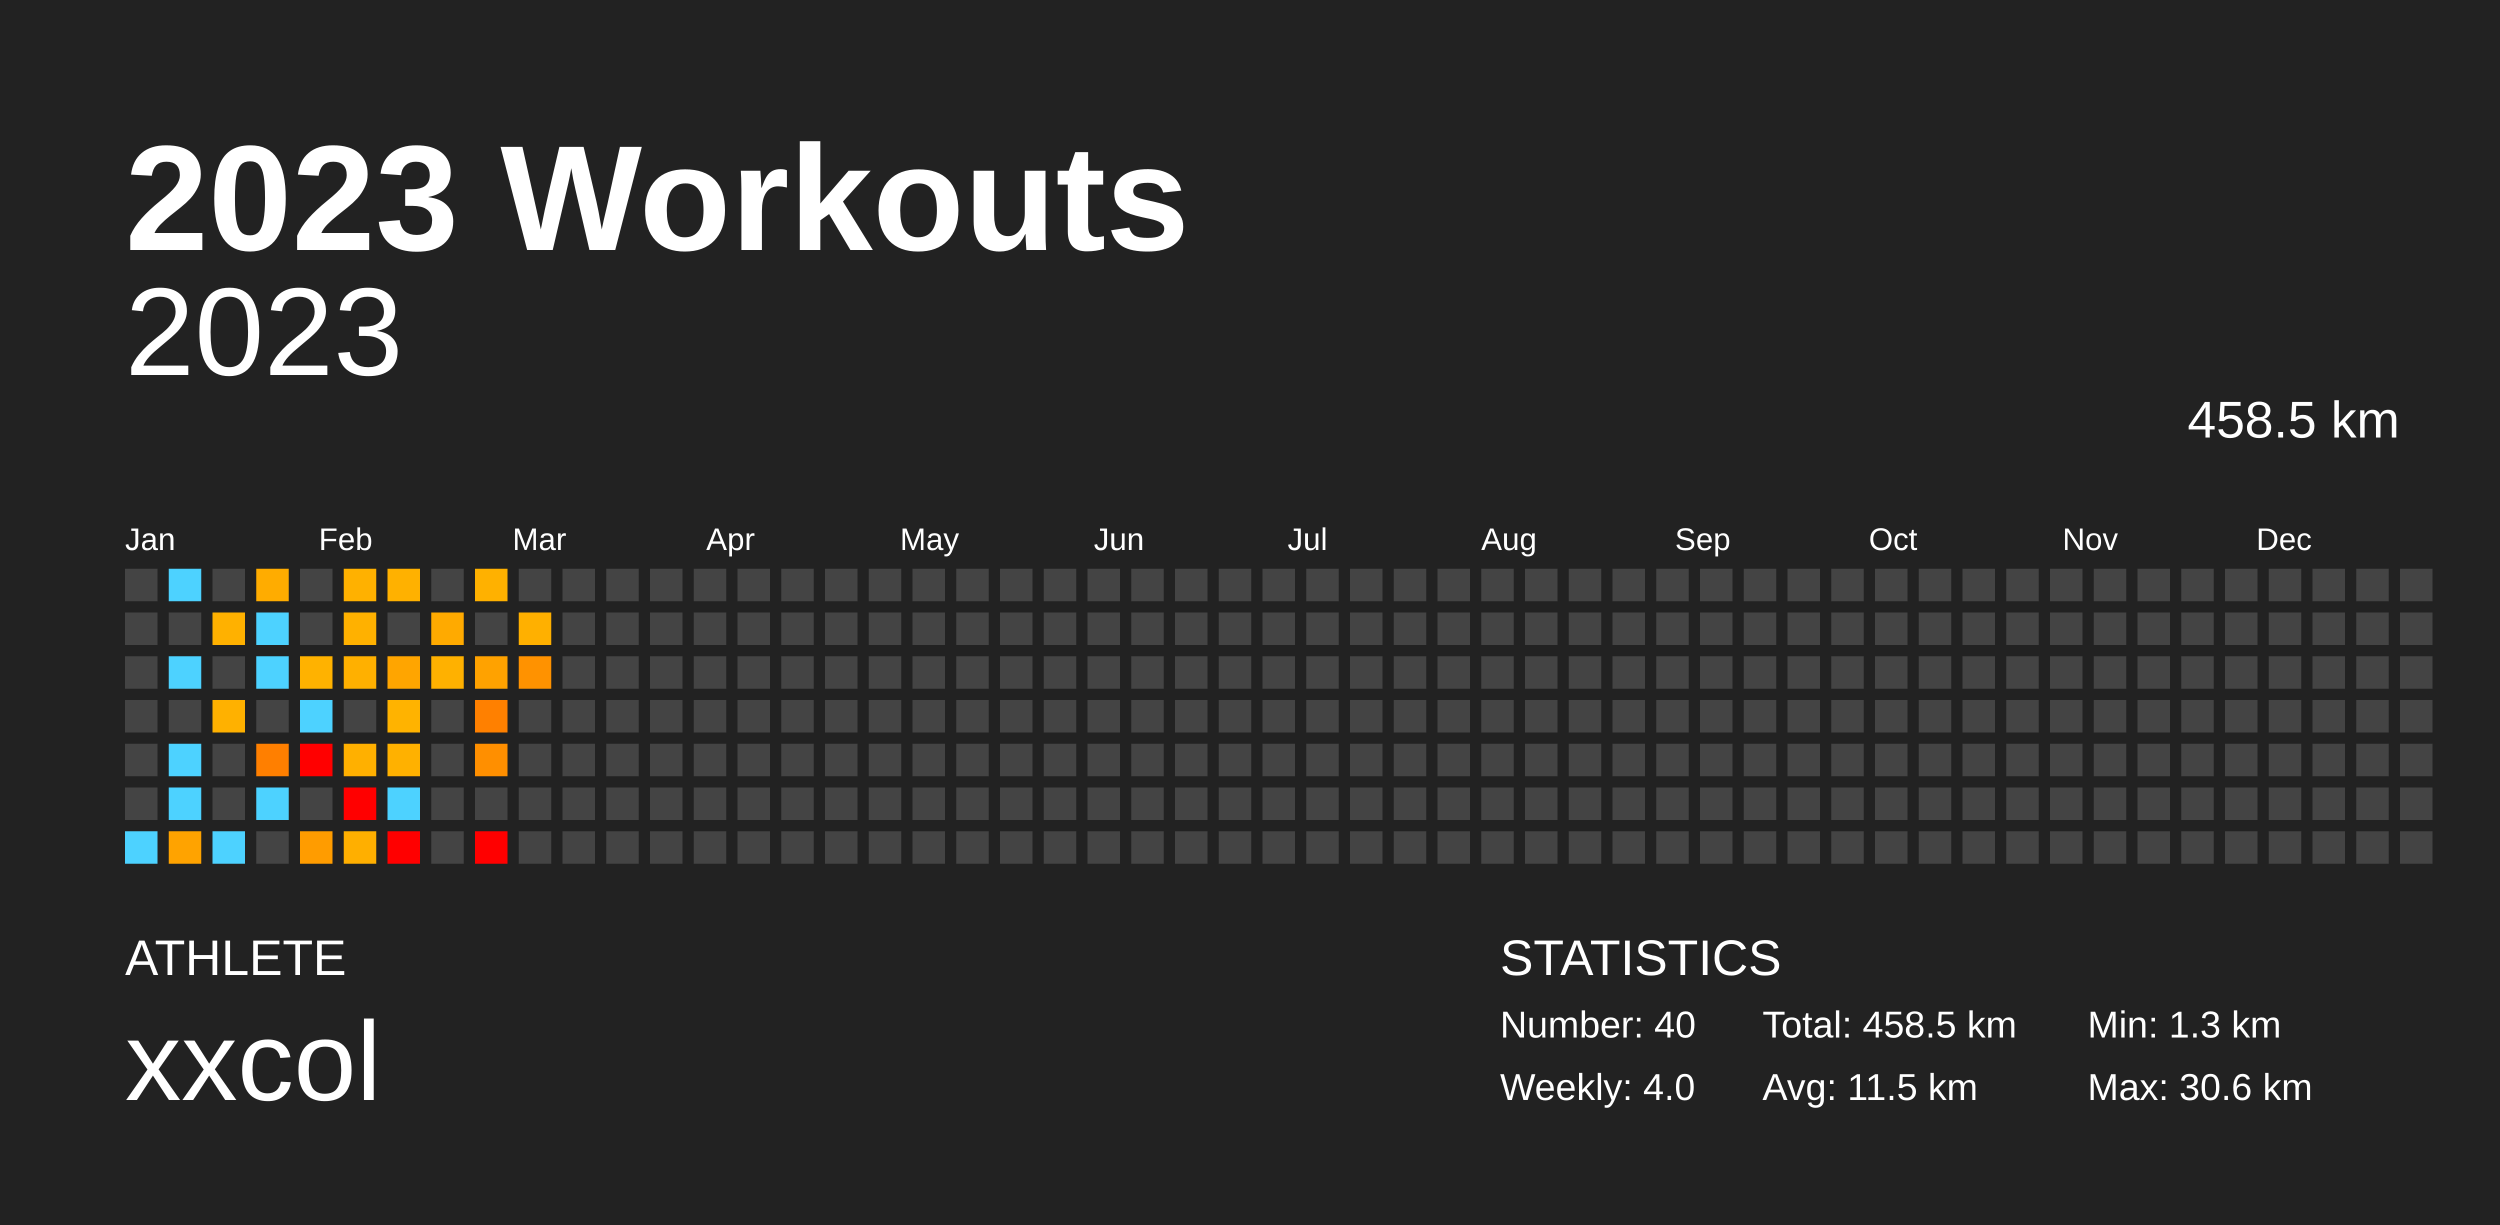
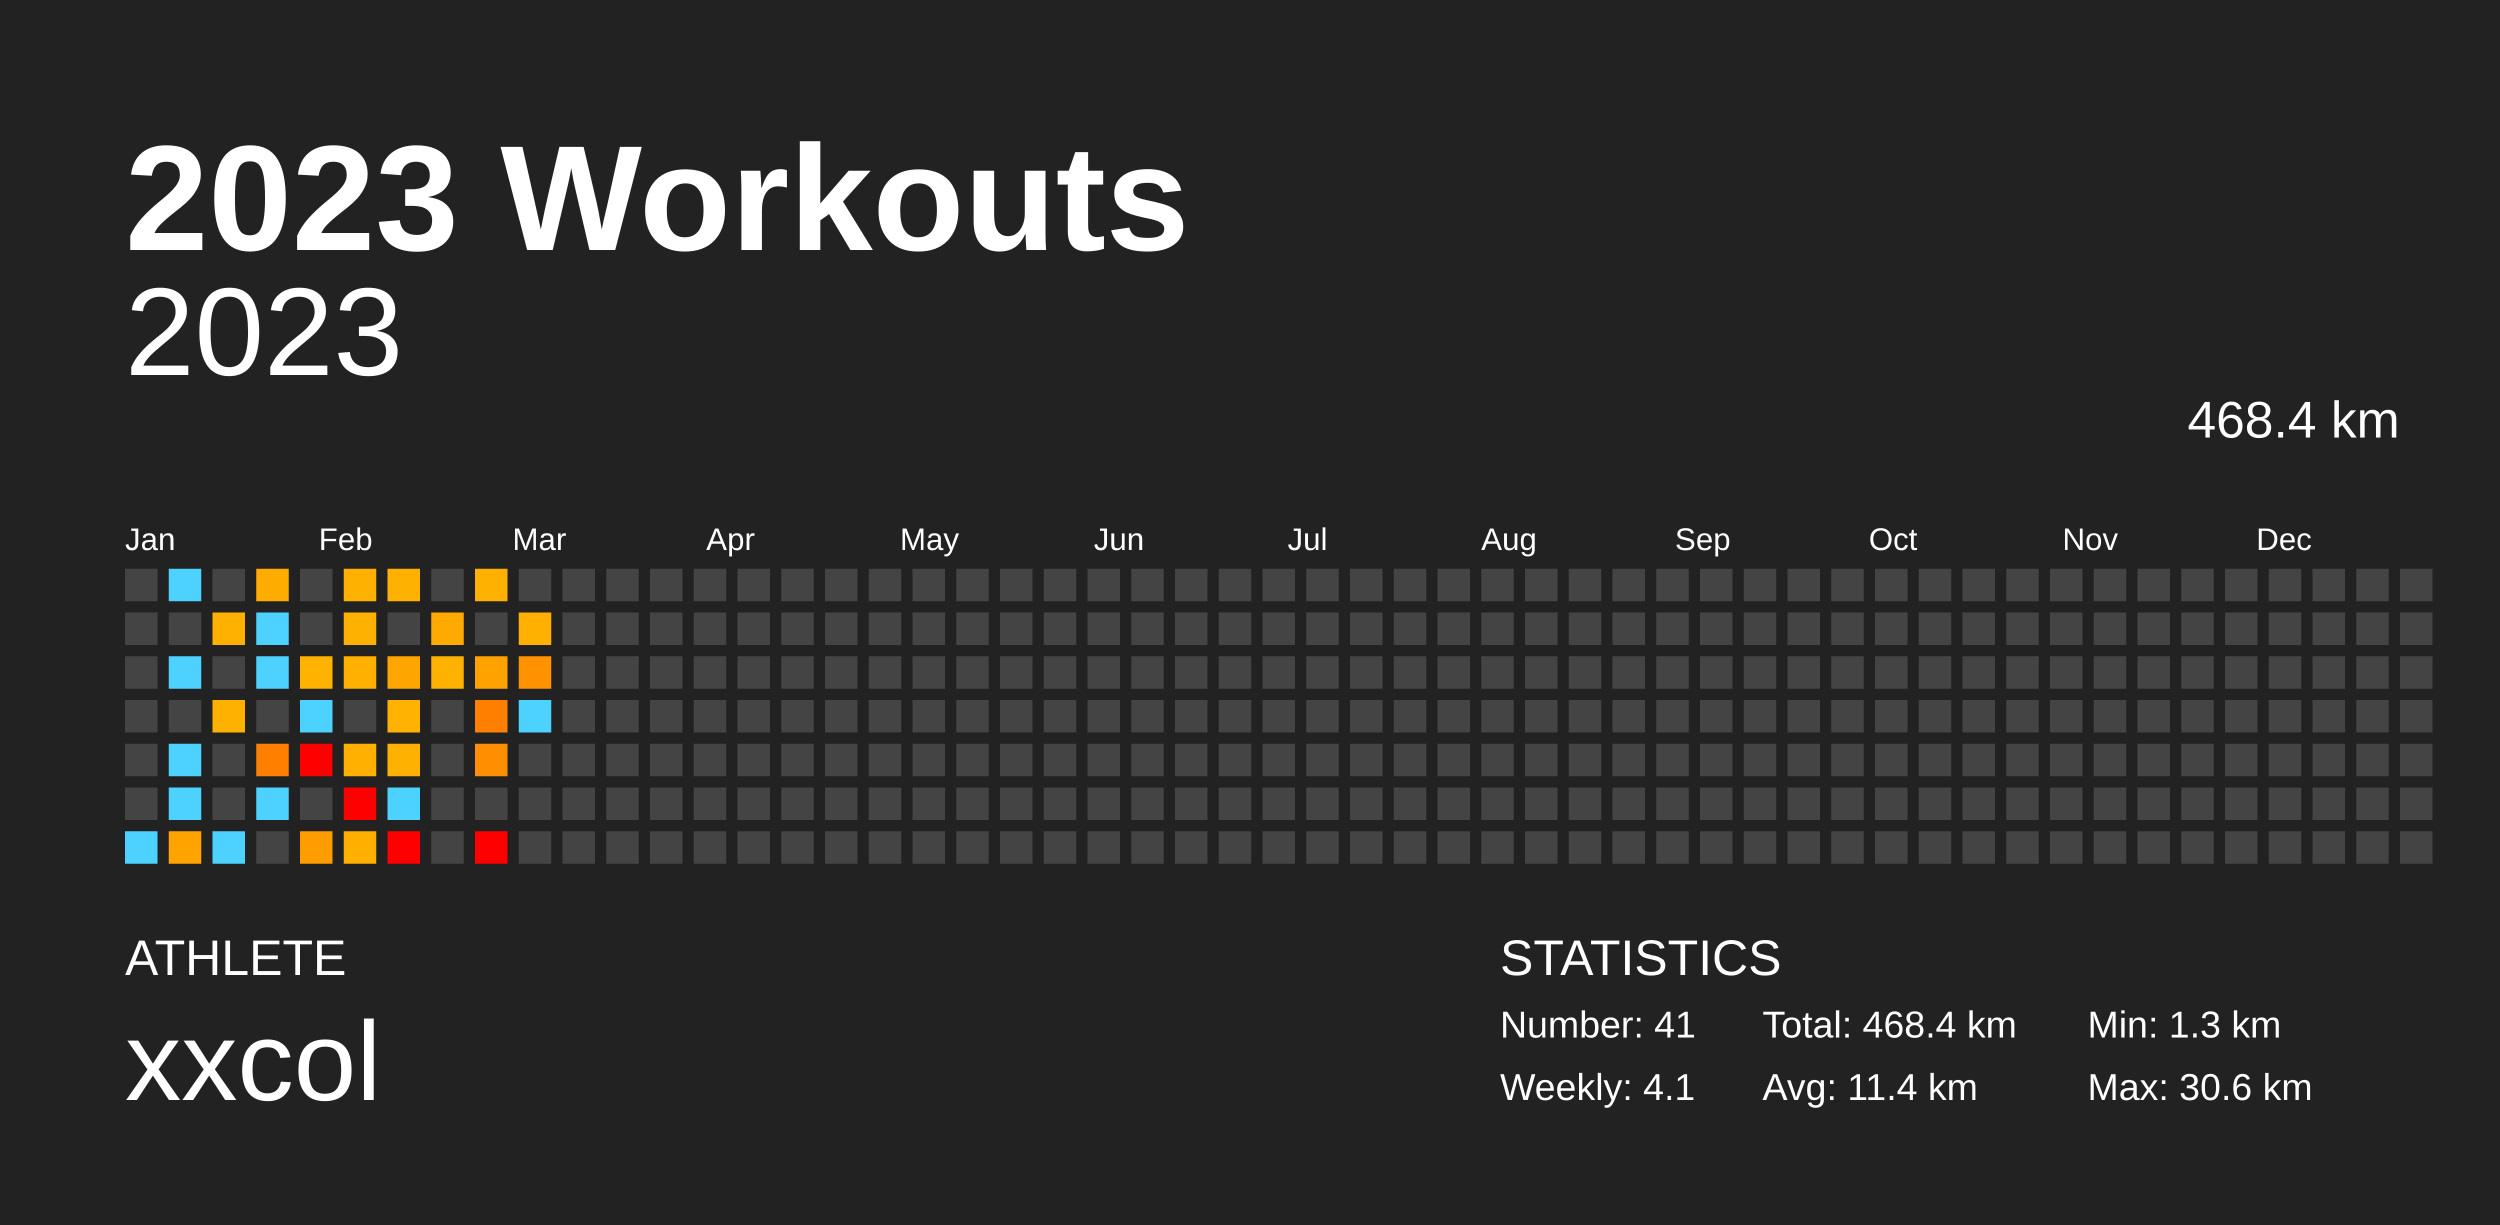
<svg xmlns="http://www.w3.org/2000/svg" baseProfile="full" height="98mm" version="1.1" viewBox="0,0,200,98" width="200mm">
  <defs />
  <rect fill="#222222" height="98" width="200" x="0" y="0" />
  <text fill="#FFFFFF" style="font-size:12px; font-family:Arial; font-weight:bold;" x="10" y="20">2023 Workouts</text>
  <text fill="#FFFFFF" style="font-size:4px; font-family:Arial" x="10" y="78">ATHLETE</text>
  <text fill="#FFFFFF" style="font-size:9px; font-family:Arial" x="10" y="88">xxcol</text>
  <text fill="#FFFFFF" style="font-size:4px; font-family:Arial" x="120" y="78">STATISTICS</text>
-   <text fill="#FFFFFF" style="font-size:3px; font-family:Arial" x="120" y="83">Number: 40</text>
-   <text fill="#FFFFFF" style="font-size:3px; font-family:Arial" x="120" y="88">Weekly: 4.0</text>
-   <text fill="#FFFFFF" style="font-size:3px; font-family:Arial" x="141" y="83">Total: 458.5 km</text>
-   <text fill="#FFFFFF" style="font-size:3px; font-family:Arial" x="141" y="88">Avg: 11.5 km</text>
+   <text fill="#FFFFFF" style="font-size:3px; font-family:Arial" x="120" y="83">Number: 41</text>
+   <text fill="#FFFFFF" style="font-size:3px; font-family:Arial" x="120" y="88">Weekly: 4.1</text>
+   <text fill="#FFFFFF" style="font-size:3px; font-family:Arial" x="141" y="83">Total: 468.4 km</text>
+   <text fill="#FFFFFF" style="font-size:3px; font-family:Arial" x="141" y="88">Avg: 11.4 km</text>
  <text fill="#FFFFFF" style="font-size:3px; font-family:Arial" x="167" y="83">Min: 1.3 km</text>
  <text fill="#FFFFFF" style="font-size:3px; font-family:Arial" x="167" y="88">Max: 30.6 km</text>
  <text alignment-baseline="hanging" fill="#FFFFFF" style="font-size:10.0px; font-family:Arial;" x="10" y="30">2023</text>
-   <text alignment-baseline="hanging" fill="#FFFFFF" style="font-size:4.125px; font-family:Arial;" x="175" y="35">458.5 km</text>
+   <text alignment-baseline="hanging" fill="#FFFFFF" style="font-size:4.125px; font-family:Arial;" x="175" y="35">468.4 km</text>
  <text fill="#FFFFFF" style="font-size:2.5px; font-family:Arial" x="10.0" y="44">Jan</text>
  <text fill="#FFFFFF" style="font-size:2.5px; font-family:Arial" x="25.5" y="44">Feb</text>
  <text fill="#FFFFFF" style="font-size:2.5px; font-family:Arial" x="41.0" y="44">Mar</text>
  <text fill="#FFFFFF" style="font-size:2.5px; font-family:Arial" x="56.5" y="44">Apr</text>
  <text fill="#FFFFFF" style="font-size:2.5px; font-family:Arial" x="72.0" y="44">May</text>
  <text fill="#FFFFFF" style="font-size:2.5px; font-family:Arial" x="87.5" y="44">Jun</text>
  <text fill="#FFFFFF" style="font-size:2.5px; font-family:Arial" x="103.0" y="44">Jul</text>
  <text fill="#FFFFFF" style="font-size:2.5px; font-family:Arial" x="118.5" y="44">Aug</text>
  <text fill="#FFFFFF" style="font-size:2.5px; font-family:Arial" x="134.0" y="44">Sep</text>
  <text fill="#FFFFFF" style="font-size:2.5px; font-family:Arial" x="149.5" y="44">Oct</text>
  <text fill="#FFFFFF" style="font-size:2.5px; font-family:Arial" x="165.0" y="44">Nov</text>
  <text fill="#FFFFFF" style="font-size:2.5px; font-family:Arial" x="180.5" y="44">Dec</text>
  <rect fill="#444444" height="2.6" width="2.6" x="10.0" y="45.5" />
  <rect fill="#444444" height="2.6" width="2.6" x="10.0" y="49.0" />
  <rect fill="#444444" height="2.6" width="2.6" x="10.0" y="52.5" />
  <rect fill="#444444" height="2.6" width="2.6" x="10.0" y="56.0" />
  <rect fill="#444444" height="2.6" width="2.6" x="10.0" y="59.5" />
  <rect fill="#444444" height="2.6" width="2.6" x="10.0" y="63.0" />
  <rect fill="#4dd2ff" height="2.6" width="2.6" x="10.0" y="66.5" />
  <rect fill="#4dd2ff" height="2.6" width="2.6" x="13.5" y="45.5" />
  <rect fill="#444444" height="2.6" width="2.6" x="13.5" y="49.0" />
  <rect fill="#4dd2ff" height="2.6" width="2.6" x="13.5" y="52.5" />
  <rect fill="#444444" height="2.6" width="2.6" x="13.5" y="56.0" />
  <rect fill="#4dd2ff" height="2.6" width="2.6" x="13.5" y="59.5" />
  <rect fill="#4dd2ff" height="2.6" width="2.6" x="13.5" y="63.0" />
  <rect fill="#ffa300" height="2.6" width="2.6" x="13.5" y="66.5" />
  <rect fill="#444444" height="2.6" width="2.6" x="17.0" y="45.5" />
  <rect fill="#ffb100" height="2.6" width="2.6" x="17.0" y="49.0" />
  <rect fill="#444444" height="2.6" width="2.6" x="17.0" y="52.5" />
  <rect fill="#ffb100" height="2.6" width="2.6" x="17.0" y="56.0" />
  <rect fill="#444444" height="2.6" width="2.6" x="17.0" y="59.5" />
  <rect fill="#444444" height="2.6" width="2.6" x="17.0" y="63.0" />
  <rect fill="#4dd2ff" height="2.6" width="2.6" x="17.0" y="66.5" />
  <rect fill="#ffac00" height="2.6" width="2.6" x="20.5" y="45.5" />
  <rect fill="#4dd2ff" height="2.6" width="2.6" x="20.5" y="49.0" />
  <rect fill="#4dd2ff" height="2.6" width="2.6" x="20.5" y="52.5" />
  <rect fill="#444444" height="2.6" width="2.6" x="20.5" y="56.0" />
  <rect fill="#ff7f00" height="2.6" width="2.6" x="20.5" y="59.5" />
  <rect fill="#4dd2ff" height="2.6" width="2.6" x="20.5" y="63.0" />
  <rect fill="#444444" height="2.6" width="2.6" x="20.5" y="66.5" />
  <rect fill="#444444" height="2.6" width="2.6" x="24.0" y="45.5" />
  <rect fill="#444444" height="2.6" width="2.6" x="24.0" y="49.0" />
  <rect fill="#ffb200" height="2.6" width="2.6" x="24.0" y="52.5" />
  <rect fill="#4dd2ff" height="2.6" width="2.6" x="24.0" y="56.0" />
  <rect fill="red" height="2.6" width="2.6" x="24.0" y="59.5" />
  <rect fill="#444444" height="2.6" width="2.6" x="24.0" y="63.0" />
  <rect fill="#ff9c00" height="2.6" width="2.6" x="24.0" y="66.5" />
  <rect fill="#ffb100" height="2.6" width="2.6" x="27.5" y="45.5" />
  <rect fill="#ffb100" height="2.6" width="2.6" x="27.5" y="49.0" />
  <rect fill="#ffb000" height="2.6" width="2.6" x="27.5" y="52.5" />
  <rect fill="#444444" height="2.6" width="2.6" x="27.5" y="56.0" />
  <rect fill="#ffb000" height="2.6" width="2.6" x="27.5" y="59.5" />
  <rect fill="red" height="2.6" width="2.6" x="27.5" y="63.0" />
  <rect fill="#ffaf00" height="2.6" width="2.6" x="27.5" y="66.5" />
  <rect fill="#ffb100" height="2.6" width="2.6" x="31.0" y="45.5" />
  <rect fill="#444444" height="2.6" width="2.6" x="31.0" y="49.0" />
  <rect fill="#ffa500" height="2.6" width="2.6" x="31.0" y="52.5" />
  <rect fill="#ffb300" height="2.6" width="2.6" x="31.0" y="56.0" />
  <rect fill="#ffb100" height="2.6" width="2.6" x="31.0" y="59.5" />
  <rect fill="#4dd2ff" height="2.6" width="2.6" x="31.0" y="63.0" />
  <rect fill="red" height="2.6" width="2.6" x="31.0" y="66.5" />
  <rect fill="#444444" height="2.6" width="2.6" x="34.5" y="45.5" />
  <rect fill="#ffaa00" height="2.6" width="2.6" x="34.5" y="49.0" />
  <rect fill="#ffb100" height="2.6" width="2.6" x="34.5" y="52.5" />
  <rect fill="#444444" height="2.6" width="2.6" x="34.5" y="56.0" />
  <rect fill="#444444" height="2.6" width="2.6" x="34.5" y="59.5" />
  <rect fill="#444444" height="2.6" width="2.6" x="34.5" y="63.0" />
  <rect fill="#444444" height="2.6" width="2.6" x="34.5" y="66.5" />
  <rect fill="#ffb100" height="2.6" width="2.6" x="38.0" y="45.5" />
  <rect fill="#444444" height="2.6" width="2.6" x="38.0" y="49.0" />
  <rect fill="#ffa200" height="2.6" width="2.6" x="38.0" y="52.5" />
  <rect fill="#ff8000" height="2.6" width="2.6" x="38.0" y="56.0" />
  <rect fill="#ff8f00" height="2.6" width="2.6" x="38.0" y="59.5" />
  <rect fill="#444444" height="2.6" width="2.6" x="38.0" y="63.0" />
  <rect fill="red" height="2.6" width="2.6" x="38.0" y="66.5" />
  <rect fill="#444444" height="2.6" width="2.6" x="41.5" y="45.5" />
  <rect fill="#ffb000" height="2.6" width="2.6" x="41.5" y="49.0" />
  <rect fill="#ff9200" height="2.6" width="2.6" x="41.5" y="52.5" />
-   <rect fill="#444444" height="2.6" width="2.6" x="41.5" y="56.0" />
+   <rect fill="#4dd2ff" height="2.6" width="2.6" x="41.5" y="56.0" />
  <rect fill="#444444" height="2.6" width="2.6" x="41.5" y="59.5" />
  <rect fill="#444444" height="2.6" width="2.6" x="41.5" y="63.0" />
  <rect fill="#444444" height="2.6" width="2.6" x="41.5" y="66.5" />
  <rect fill="#444444" height="2.6" width="2.6" x="45.0" y="45.5" />
  <rect fill="#444444" height="2.6" width="2.6" x="45.0" y="49.0" />
  <rect fill="#444444" height="2.6" width="2.6" x="45.0" y="52.5" />
  <rect fill="#444444" height="2.6" width="2.6" x="45.0" y="56.0" />
  <rect fill="#444444" height="2.6" width="2.6" x="45.0" y="59.5" />
  <rect fill="#444444" height="2.6" width="2.6" x="45.0" y="63.0" />
  <rect fill="#444444" height="2.6" width="2.6" x="45.0" y="66.5" />
  <rect fill="#444444" height="2.6" width="2.6" x="48.5" y="45.5" />
  <rect fill="#444444" height="2.6" width="2.6" x="48.5" y="49.0" />
  <rect fill="#444444" height="2.6" width="2.6" x="48.5" y="52.5" />
  <rect fill="#444444" height="2.6" width="2.6" x="48.5" y="56.0" />
  <rect fill="#444444" height="2.6" width="2.6" x="48.5" y="59.5" />
  <rect fill="#444444" height="2.6" width="2.6" x="48.5" y="63.0" />
  <rect fill="#444444" height="2.6" width="2.6" x="48.5" y="66.5" />
  <rect fill="#444444" height="2.6" width="2.6" x="52.0" y="45.5" />
  <rect fill="#444444" height="2.6" width="2.6" x="52.0" y="49.0" />
  <rect fill="#444444" height="2.6" width="2.6" x="52.0" y="52.5" />
  <rect fill="#444444" height="2.6" width="2.6" x="52.0" y="56.0" />
  <rect fill="#444444" height="2.6" width="2.6" x="52.0" y="59.5" />
  <rect fill="#444444" height="2.6" width="2.6" x="52.0" y="63.0" />
  <rect fill="#444444" height="2.6" width="2.6" x="52.0" y="66.5" />
  <rect fill="#444444" height="2.6" width="2.6" x="55.5" y="45.5" />
  <rect fill="#444444" height="2.6" width="2.6" x="55.5" y="49.0" />
  <rect fill="#444444" height="2.6" width="2.6" x="55.5" y="52.5" />
  <rect fill="#444444" height="2.6" width="2.6" x="55.5" y="56.0" />
  <rect fill="#444444" height="2.6" width="2.6" x="55.5" y="59.5" />
  <rect fill="#444444" height="2.6" width="2.6" x="55.5" y="63.0" />
  <rect fill="#444444" height="2.6" width="2.6" x="55.5" y="66.5" />
  <rect fill="#444444" height="2.6" width="2.6" x="59.0" y="45.5" />
  <rect fill="#444444" height="2.6" width="2.6" x="59.0" y="49.0" />
  <rect fill="#444444" height="2.6" width="2.6" x="59.0" y="52.5" />
  <rect fill="#444444" height="2.6" width="2.6" x="59.0" y="56.0" />
  <rect fill="#444444" height="2.6" width="2.6" x="59.0" y="59.5" />
  <rect fill="#444444" height="2.6" width="2.6" x="59.0" y="63.0" />
  <rect fill="#444444" height="2.6" width="2.6" x="59.0" y="66.5" />
  <rect fill="#444444" height="2.6" width="2.6" x="62.5" y="45.5" />
  <rect fill="#444444" height="2.6" width="2.6" x="62.5" y="49.0" />
  <rect fill="#444444" height="2.6" width="2.6" x="62.5" y="52.5" />
  <rect fill="#444444" height="2.6" width="2.6" x="62.5" y="56.0" />
  <rect fill="#444444" height="2.6" width="2.6" x="62.5" y="59.5" />
  <rect fill="#444444" height="2.6" width="2.6" x="62.5" y="63.0" />
  <rect fill="#444444" height="2.6" width="2.6" x="62.5" y="66.5" />
  <rect fill="#444444" height="2.6" width="2.6" x="66.0" y="45.5" />
  <rect fill="#444444" height="2.6" width="2.6" x="66.0" y="49.0" />
  <rect fill="#444444" height="2.6" width="2.6" x="66.0" y="52.5" />
  <rect fill="#444444" height="2.6" width="2.6" x="66.0" y="56.0" />
  <rect fill="#444444" height="2.6" width="2.6" x="66.0" y="59.5" />
  <rect fill="#444444" height="2.6" width="2.6" x="66.0" y="63.0" />
  <rect fill="#444444" height="2.6" width="2.6" x="66.0" y="66.5" />
  <rect fill="#444444" height="2.6" width="2.6" x="69.5" y="45.5" />
  <rect fill="#444444" height="2.6" width="2.6" x="69.5" y="49.0" />
  <rect fill="#444444" height="2.6" width="2.6" x="69.5" y="52.5" />
  <rect fill="#444444" height="2.6" width="2.6" x="69.5" y="56.0" />
  <rect fill="#444444" height="2.6" width="2.6" x="69.5" y="59.5" />
  <rect fill="#444444" height="2.6" width="2.6" x="69.5" y="63.0" />
  <rect fill="#444444" height="2.6" width="2.6" x="69.5" y="66.5" />
  <rect fill="#444444" height="2.6" width="2.6" x="73.0" y="45.5" />
  <rect fill="#444444" height="2.6" width="2.6" x="73.0" y="49.0" />
  <rect fill="#444444" height="2.6" width="2.6" x="73.0" y="52.5" />
  <rect fill="#444444" height="2.6" width="2.6" x="73.0" y="56.0" />
  <rect fill="#444444" height="2.6" width="2.6" x="73.0" y="59.5" />
  <rect fill="#444444" height="2.6" width="2.6" x="73.0" y="63.0" />
  <rect fill="#444444" height="2.6" width="2.6" x="73.0" y="66.5" />
  <rect fill="#444444" height="2.6" width="2.6" x="76.5" y="45.5" />
  <rect fill="#444444" height="2.6" width="2.6" x="76.5" y="49.0" />
  <rect fill="#444444" height="2.6" width="2.6" x="76.5" y="52.5" />
  <rect fill="#444444" height="2.6" width="2.6" x="76.5" y="56.0" />
  <rect fill="#444444" height="2.6" width="2.6" x="76.5" y="59.5" />
  <rect fill="#444444" height="2.6" width="2.6" x="76.5" y="63.0" />
  <rect fill="#444444" height="2.6" width="2.6" x="76.5" y="66.5" />
  <rect fill="#444444" height="2.6" width="2.6" x="80.0" y="45.5" />
  <rect fill="#444444" height="2.6" width="2.6" x="80.0" y="49.0" />
  <rect fill="#444444" height="2.6" width="2.6" x="80.0" y="52.5" />
  <rect fill="#444444" height="2.6" width="2.6" x="80.0" y="56.0" />
  <rect fill="#444444" height="2.6" width="2.6" x="80.0" y="59.5" />
  <rect fill="#444444" height="2.6" width="2.6" x="80.0" y="63.0" />
  <rect fill="#444444" height="2.6" width="2.6" x="80.0" y="66.5" />
  <rect fill="#444444" height="2.6" width="2.6" x="83.5" y="45.5" />
  <rect fill="#444444" height="2.6" width="2.6" x="83.5" y="49.0" />
  <rect fill="#444444" height="2.6" width="2.6" x="83.5" y="52.5" />
  <rect fill="#444444" height="2.6" width="2.6" x="83.5" y="56.0" />
  <rect fill="#444444" height="2.6" width="2.6" x="83.5" y="59.5" />
  <rect fill="#444444" height="2.6" width="2.6" x="83.5" y="63.0" />
  <rect fill="#444444" height="2.6" width="2.6" x="83.5" y="66.5" />
  <rect fill="#444444" height="2.6" width="2.6" x="87.0" y="45.5" />
  <rect fill="#444444" height="2.6" width="2.6" x="87.0" y="49.0" />
  <rect fill="#444444" height="2.6" width="2.6" x="87.0" y="52.5" />
  <rect fill="#444444" height="2.6" width="2.6" x="87.0" y="56.0" />
  <rect fill="#444444" height="2.6" width="2.6" x="87.0" y="59.5" />
  <rect fill="#444444" height="2.6" width="2.6" x="87.0" y="63.0" />
  <rect fill="#444444" height="2.6" width="2.6" x="87.0" y="66.5" />
  <rect fill="#444444" height="2.6" width="2.6" x="90.5" y="45.5" />
  <rect fill="#444444" height="2.6" width="2.6" x="90.5" y="49.0" />
  <rect fill="#444444" height="2.6" width="2.6" x="90.5" y="52.5" />
  <rect fill="#444444" height="2.6" width="2.6" x="90.5" y="56.0" />
  <rect fill="#444444" height="2.6" width="2.6" x="90.5" y="59.5" />
  <rect fill="#444444" height="2.6" width="2.6" x="90.5" y="63.0" />
  <rect fill="#444444" height="2.6" width="2.6" x="90.5" y="66.5" />
  <rect fill="#444444" height="2.6" width="2.6" x="94.0" y="45.5" />
  <rect fill="#444444" height="2.6" width="2.6" x="94.0" y="49.0" />
  <rect fill="#444444" height="2.6" width="2.6" x="94.0" y="52.5" />
  <rect fill="#444444" height="2.6" width="2.6" x="94.0" y="56.0" />
  <rect fill="#444444" height="2.6" width="2.6" x="94.0" y="59.5" />
  <rect fill="#444444" height="2.6" width="2.6" x="94.0" y="63.0" />
  <rect fill="#444444" height="2.6" width="2.6" x="94.0" y="66.5" />
  <rect fill="#444444" height="2.6" width="2.6" x="97.5" y="45.5" />
  <rect fill="#444444" height="2.6" width="2.6" x="97.5" y="49.0" />
  <rect fill="#444444" height="2.6" width="2.6" x="97.5" y="52.5" />
  <rect fill="#444444" height="2.6" width="2.6" x="97.5" y="56.0" />
  <rect fill="#444444" height="2.6" width="2.6" x="97.5" y="59.5" />
  <rect fill="#444444" height="2.6" width="2.6" x="97.5" y="63.0" />
  <rect fill="#444444" height="2.6" width="2.6" x="97.5" y="66.5" />
  <rect fill="#444444" height="2.6" width="2.6" x="101.0" y="45.5" />
  <rect fill="#444444" height="2.6" width="2.6" x="101.0" y="49.0" />
  <rect fill="#444444" height="2.6" width="2.6" x="101.0" y="52.5" />
  <rect fill="#444444" height="2.6" width="2.6" x="101.0" y="56.0" />
  <rect fill="#444444" height="2.6" width="2.6" x="101.0" y="59.5" />
  <rect fill="#444444" height="2.6" width="2.6" x="101.0" y="63.0" />
  <rect fill="#444444" height="2.6" width="2.6" x="101.0" y="66.5" />
  <rect fill="#444444" height="2.6" width="2.6" x="104.5" y="45.5" />
  <rect fill="#444444" height="2.6" width="2.6" x="104.5" y="49.0" />
  <rect fill="#444444" height="2.6" width="2.6" x="104.5" y="52.5" />
  <rect fill="#444444" height="2.6" width="2.6" x="104.5" y="56.0" />
  <rect fill="#444444" height="2.6" width="2.6" x="104.5" y="59.5" />
  <rect fill="#444444" height="2.6" width="2.6" x="104.5" y="63.0" />
  <rect fill="#444444" height="2.6" width="2.6" x="104.5" y="66.5" />
  <rect fill="#444444" height="2.6" width="2.6" x="108.0" y="45.5" />
  <rect fill="#444444" height="2.6" width="2.6" x="108.0" y="49.0" />
  <rect fill="#444444" height="2.6" width="2.6" x="108.0" y="52.5" />
  <rect fill="#444444" height="2.6" width="2.6" x="108.0" y="56.0" />
  <rect fill="#444444" height="2.6" width="2.6" x="108.0" y="59.5" />
  <rect fill="#444444" height="2.6" width="2.6" x="108.0" y="63.0" />
  <rect fill="#444444" height="2.6" width="2.6" x="108.0" y="66.5" />
  <rect fill="#444444" height="2.6" width="2.6" x="111.5" y="45.5" />
  <rect fill="#444444" height="2.6" width="2.6" x="111.5" y="49.0" />
  <rect fill="#444444" height="2.6" width="2.6" x="111.5" y="52.5" />
  <rect fill="#444444" height="2.6" width="2.6" x="111.5" y="56.0" />
  <rect fill="#444444" height="2.6" width="2.6" x="111.5" y="59.5" />
  <rect fill="#444444" height="2.6" width="2.6" x="111.5" y="63.0" />
  <rect fill="#444444" height="2.6" width="2.6" x="111.5" y="66.5" />
  <rect fill="#444444" height="2.6" width="2.6" x="115.0" y="45.5" />
  <rect fill="#444444" height="2.6" width="2.6" x="115.0" y="49.0" />
  <rect fill="#444444" height="2.6" width="2.6" x="115.0" y="52.5" />
  <rect fill="#444444" height="2.6" width="2.6" x="115.0" y="56.0" />
  <rect fill="#444444" height="2.6" width="2.6" x="115.0" y="59.5" />
  <rect fill="#444444" height="2.6" width="2.6" x="115.0" y="63.0" />
  <rect fill="#444444" height="2.6" width="2.6" x="115.0" y="66.5" />
  <rect fill="#444444" height="2.6" width="2.6" x="118.5" y="45.5" />
  <rect fill="#444444" height="2.6" width="2.6" x="118.5" y="49.0" />
  <rect fill="#444444" height="2.6" width="2.6" x="118.5" y="52.5" />
  <rect fill="#444444" height="2.6" width="2.6" x="118.5" y="56.0" />
  <rect fill="#444444" height="2.6" width="2.6" x="118.5" y="59.5" />
  <rect fill="#444444" height="2.6" width="2.6" x="118.5" y="63.0" />
  <rect fill="#444444" height="2.6" width="2.6" x="118.5" y="66.5" />
  <rect fill="#444444" height="2.6" width="2.6" x="122.0" y="45.5" />
  <rect fill="#444444" height="2.6" width="2.6" x="122.0" y="49.0" />
  <rect fill="#444444" height="2.6" width="2.6" x="122.0" y="52.5" />
  <rect fill="#444444" height="2.6" width="2.6" x="122.0" y="56.0" />
  <rect fill="#444444" height="2.6" width="2.6" x="122.0" y="59.5" />
  <rect fill="#444444" height="2.6" width="2.6" x="122.0" y="63.0" />
  <rect fill="#444444" height="2.6" width="2.6" x="122.0" y="66.5" />
  <rect fill="#444444" height="2.6" width="2.6" x="125.5" y="45.5" />
  <rect fill="#444444" height="2.6" width="2.6" x="125.5" y="49.0" />
  <rect fill="#444444" height="2.6" width="2.6" x="125.5" y="52.5" />
  <rect fill="#444444" height="2.6" width="2.6" x="125.5" y="56.0" />
  <rect fill="#444444" height="2.6" width="2.6" x="125.5" y="59.5" />
  <rect fill="#444444" height="2.6" width="2.6" x="125.5" y="63.0" />
  <rect fill="#444444" height="2.6" width="2.6" x="125.5" y="66.5" />
  <rect fill="#444444" height="2.6" width="2.6" x="129.0" y="45.5" />
  <rect fill="#444444" height="2.6" width="2.6" x="129.0" y="49.0" />
  <rect fill="#444444" height="2.6" width="2.6" x="129.0" y="52.5" />
  <rect fill="#444444" height="2.6" width="2.6" x="129.0" y="56.0" />
  <rect fill="#444444" height="2.6" width="2.6" x="129.0" y="59.5" />
  <rect fill="#444444" height="2.6" width="2.6" x="129.0" y="63.0" />
  <rect fill="#444444" height="2.6" width="2.6" x="129.0" y="66.5" />
  <rect fill="#444444" height="2.6" width="2.6" x="132.5" y="45.5" />
  <rect fill="#444444" height="2.6" width="2.6" x="132.5" y="49.0" />
  <rect fill="#444444" height="2.6" width="2.6" x="132.5" y="52.5" />
  <rect fill="#444444" height="2.6" width="2.6" x="132.5" y="56.0" />
  <rect fill="#444444" height="2.6" width="2.6" x="132.5" y="59.5" />
  <rect fill="#444444" height="2.6" width="2.6" x="132.5" y="63.0" />
  <rect fill="#444444" height="2.6" width="2.6" x="132.5" y="66.5" />
  <rect fill="#444444" height="2.6" width="2.6" x="136.0" y="45.5" />
  <rect fill="#444444" height="2.6" width="2.6" x="136.0" y="49.0" />
  <rect fill="#444444" height="2.6" width="2.6" x="136.0" y="52.5" />
  <rect fill="#444444" height="2.6" width="2.6" x="136.0" y="56.0" />
  <rect fill="#444444" height="2.6" width="2.6" x="136.0" y="59.5" />
  <rect fill="#444444" height="2.6" width="2.6" x="136.0" y="63.0" />
  <rect fill="#444444" height="2.6" width="2.6" x="136.0" y="66.5" />
  <rect fill="#444444" height="2.6" width="2.6" x="139.5" y="45.5" />
  <rect fill="#444444" height="2.6" width="2.6" x="139.5" y="49.0" />
  <rect fill="#444444" height="2.6" width="2.6" x="139.5" y="52.5" />
  <rect fill="#444444" height="2.6" width="2.6" x="139.5" y="56.0" />
  <rect fill="#444444" height="2.6" width="2.6" x="139.5" y="59.5" />
  <rect fill="#444444" height="2.6" width="2.6" x="139.5" y="63.0" />
  <rect fill="#444444" height="2.6" width="2.6" x="139.5" y="66.5" />
  <rect fill="#444444" height="2.6" width="2.6" x="143.0" y="45.5" />
  <rect fill="#444444" height="2.6" width="2.6" x="143.0" y="49.0" />
  <rect fill="#444444" height="2.6" width="2.6" x="143.0" y="52.5" />
  <rect fill="#444444" height="2.6" width="2.6" x="143.0" y="56.0" />
  <rect fill="#444444" height="2.6" width="2.6" x="143.0" y="59.5" />
  <rect fill="#444444" height="2.6" width="2.6" x="143.0" y="63.0" />
  <rect fill="#444444" height="2.6" width="2.6" x="143.0" y="66.5" />
  <rect fill="#444444" height="2.6" width="2.6" x="146.5" y="45.5" />
  <rect fill="#444444" height="2.6" width="2.6" x="146.5" y="49.0" />
  <rect fill="#444444" height="2.6" width="2.6" x="146.5" y="52.5" />
  <rect fill="#444444" height="2.6" width="2.6" x="146.5" y="56.0" />
  <rect fill="#444444" height="2.6" width="2.6" x="146.5" y="59.5" />
  <rect fill="#444444" height="2.6" width="2.6" x="146.5" y="63.0" />
  <rect fill="#444444" height="2.6" width="2.6" x="146.5" y="66.5" />
  <rect fill="#444444" height="2.6" width="2.6" x="150.0" y="45.5" />
  <rect fill="#444444" height="2.6" width="2.6" x="150.0" y="49.0" />
  <rect fill="#444444" height="2.6" width="2.6" x="150.0" y="52.5" />
  <rect fill="#444444" height="2.6" width="2.6" x="150.0" y="56.0" />
  <rect fill="#444444" height="2.6" width="2.6" x="150.0" y="59.5" />
  <rect fill="#444444" height="2.6" width="2.6" x="150.0" y="63.0" />
  <rect fill="#444444" height="2.6" width="2.6" x="150.0" y="66.5" />
  <rect fill="#444444" height="2.6" width="2.6" x="153.5" y="45.5" />
  <rect fill="#444444" height="2.6" width="2.6" x="153.5" y="49.0" />
  <rect fill="#444444" height="2.6" width="2.6" x="153.5" y="52.5" />
  <rect fill="#444444" height="2.6" width="2.6" x="153.5" y="56.0" />
  <rect fill="#444444" height="2.6" width="2.6" x="153.5" y="59.5" />
  <rect fill="#444444" height="2.6" width="2.6" x="153.5" y="63.0" />
  <rect fill="#444444" height="2.6" width="2.6" x="153.5" y="66.5" />
  <rect fill="#444444" height="2.6" width="2.6" x="157.0" y="45.5" />
  <rect fill="#444444" height="2.6" width="2.6" x="157.0" y="49.0" />
  <rect fill="#444444" height="2.6" width="2.6" x="157.0" y="52.5" />
  <rect fill="#444444" height="2.6" width="2.6" x="157.0" y="56.0" />
  <rect fill="#444444" height="2.6" width="2.6" x="157.0" y="59.5" />
  <rect fill="#444444" height="2.6" width="2.6" x="157.0" y="63.0" />
  <rect fill="#444444" height="2.6" width="2.6" x="157.0" y="66.5" />
  <rect fill="#444444" height="2.6" width="2.6" x="160.5" y="45.5" />
  <rect fill="#444444" height="2.6" width="2.6" x="160.5" y="49.0" />
  <rect fill="#444444" height="2.6" width="2.6" x="160.5" y="52.5" />
  <rect fill="#444444" height="2.6" width="2.6" x="160.5" y="56.0" />
  <rect fill="#444444" height="2.6" width="2.6" x="160.5" y="59.5" />
  <rect fill="#444444" height="2.6" width="2.6" x="160.5" y="63.0" />
  <rect fill="#444444" height="2.6" width="2.6" x="160.5" y="66.5" />
  <rect fill="#444444" height="2.6" width="2.6" x="164.0" y="45.5" />
  <rect fill="#444444" height="2.6" width="2.6" x="164.0" y="49.0" />
  <rect fill="#444444" height="2.6" width="2.6" x="164.0" y="52.5" />
  <rect fill="#444444" height="2.6" width="2.6" x="164.0" y="56.0" />
  <rect fill="#444444" height="2.6" width="2.6" x="164.0" y="59.5" />
  <rect fill="#444444" height="2.6" width="2.6" x="164.0" y="63.0" />
  <rect fill="#444444" height="2.6" width="2.6" x="164.0" y="66.5" />
  <rect fill="#444444" height="2.6" width="2.6" x="167.5" y="45.5" />
  <rect fill="#444444" height="2.6" width="2.6" x="167.5" y="49.0" />
  <rect fill="#444444" height="2.6" width="2.6" x="167.5" y="52.5" />
  <rect fill="#444444" height="2.6" width="2.6" x="167.5" y="56.0" />
  <rect fill="#444444" height="2.6" width="2.6" x="167.5" y="59.5" />
  <rect fill="#444444" height="2.6" width="2.6" x="167.5" y="63.0" />
  <rect fill="#444444" height="2.6" width="2.6" x="167.5" y="66.5" />
  <rect fill="#444444" height="2.6" width="2.6" x="171.0" y="45.5" />
  <rect fill="#444444" height="2.6" width="2.6" x="171.0" y="49.0" />
  <rect fill="#444444" height="2.6" width="2.6" x="171.0" y="52.5" />
  <rect fill="#444444" height="2.6" width="2.6" x="171.0" y="56.0" />
  <rect fill="#444444" height="2.6" width="2.6" x="171.0" y="59.5" />
  <rect fill="#444444" height="2.6" width="2.6" x="171.0" y="63.0" />
  <rect fill="#444444" height="2.6" width="2.6" x="171.0" y="66.5" />
  <rect fill="#444444" height="2.6" width="2.6" x="174.5" y="45.5" />
  <rect fill="#444444" height="2.6" width="2.6" x="174.5" y="49.0" />
  <rect fill="#444444" height="2.6" width="2.6" x="174.5" y="52.5" />
  <rect fill="#444444" height="2.6" width="2.6" x="174.5" y="56.0" />
  <rect fill="#444444" height="2.6" width="2.6" x="174.5" y="59.5" />
  <rect fill="#444444" height="2.6" width="2.6" x="174.5" y="63.0" />
  <rect fill="#444444" height="2.6" width="2.6" x="174.5" y="66.5" />
  <rect fill="#444444" height="2.6" width="2.6" x="178.0" y="45.5" />
  <rect fill="#444444" height="2.6" width="2.6" x="178.0" y="49.0" />
  <rect fill="#444444" height="2.6" width="2.6" x="178.0" y="52.5" />
  <rect fill="#444444" height="2.6" width="2.6" x="178.0" y="56.0" />
  <rect fill="#444444" height="2.6" width="2.6" x="178.0" y="59.5" />
  <rect fill="#444444" height="2.6" width="2.6" x="178.0" y="63.0" />
  <rect fill="#444444" height="2.6" width="2.6" x="178.0" y="66.5" />
  <rect fill="#444444" height="2.6" width="2.6" x="181.5" y="45.5" />
  <rect fill="#444444" height="2.6" width="2.6" x="181.5" y="49.0" />
  <rect fill="#444444" height="2.6" width="2.6" x="181.5" y="52.5" />
  <rect fill="#444444" height="2.6" width="2.6" x="181.5" y="56.0" />
  <rect fill="#444444" height="2.6" width="2.6" x="181.5" y="59.5" />
  <rect fill="#444444" height="2.6" width="2.6" x="181.5" y="63.0" />
  <rect fill="#444444" height="2.6" width="2.6" x="181.5" y="66.5" />
  <rect fill="#444444" height="2.6" width="2.6" x="185.0" y="45.5" />
  <rect fill="#444444" height="2.6" width="2.6" x="185.0" y="49.0" />
  <rect fill="#444444" height="2.6" width="2.6" x="185.0" y="52.5" />
  <rect fill="#444444" height="2.6" width="2.6" x="185.0" y="56.0" />
  <rect fill="#444444" height="2.6" width="2.6" x="185.0" y="59.5" />
  <rect fill="#444444" height="2.6" width="2.6" x="185.0" y="63.0" />
  <rect fill="#444444" height="2.6" width="2.6" x="185.0" y="66.5" />
  <rect fill="#444444" height="2.6" width="2.6" x="188.5" y="45.5" />
  <rect fill="#444444" height="2.6" width="2.6" x="188.5" y="49.0" />
  <rect fill="#444444" height="2.6" width="2.6" x="188.5" y="52.5" />
  <rect fill="#444444" height="2.6" width="2.6" x="188.5" y="56.0" />
  <rect fill="#444444" height="2.6" width="2.6" x="188.5" y="59.5" />
  <rect fill="#444444" height="2.6" width="2.6" x="188.5" y="63.0" />
  <rect fill="#444444" height="2.6" width="2.6" x="188.5" y="66.5" />
  <rect fill="#444444" height="2.6" width="2.6" x="192.0" y="45.5" />
  <rect fill="#444444" height="2.6" width="2.6" x="192.0" y="49.0" />
  <rect fill="#444444" height="2.6" width="2.6" x="192.0" y="52.5" />
  <rect fill="#444444" height="2.6" width="2.6" x="192.0" y="56.0" />
  <rect fill="#444444" height="2.6" width="2.6" x="192.0" y="59.5" />
  <rect fill="#444444" height="2.6" width="2.6" x="192.0" y="63.0" />
  <rect fill="#444444" height="2.6" width="2.6" x="192.0" y="66.5" />
</svg>
